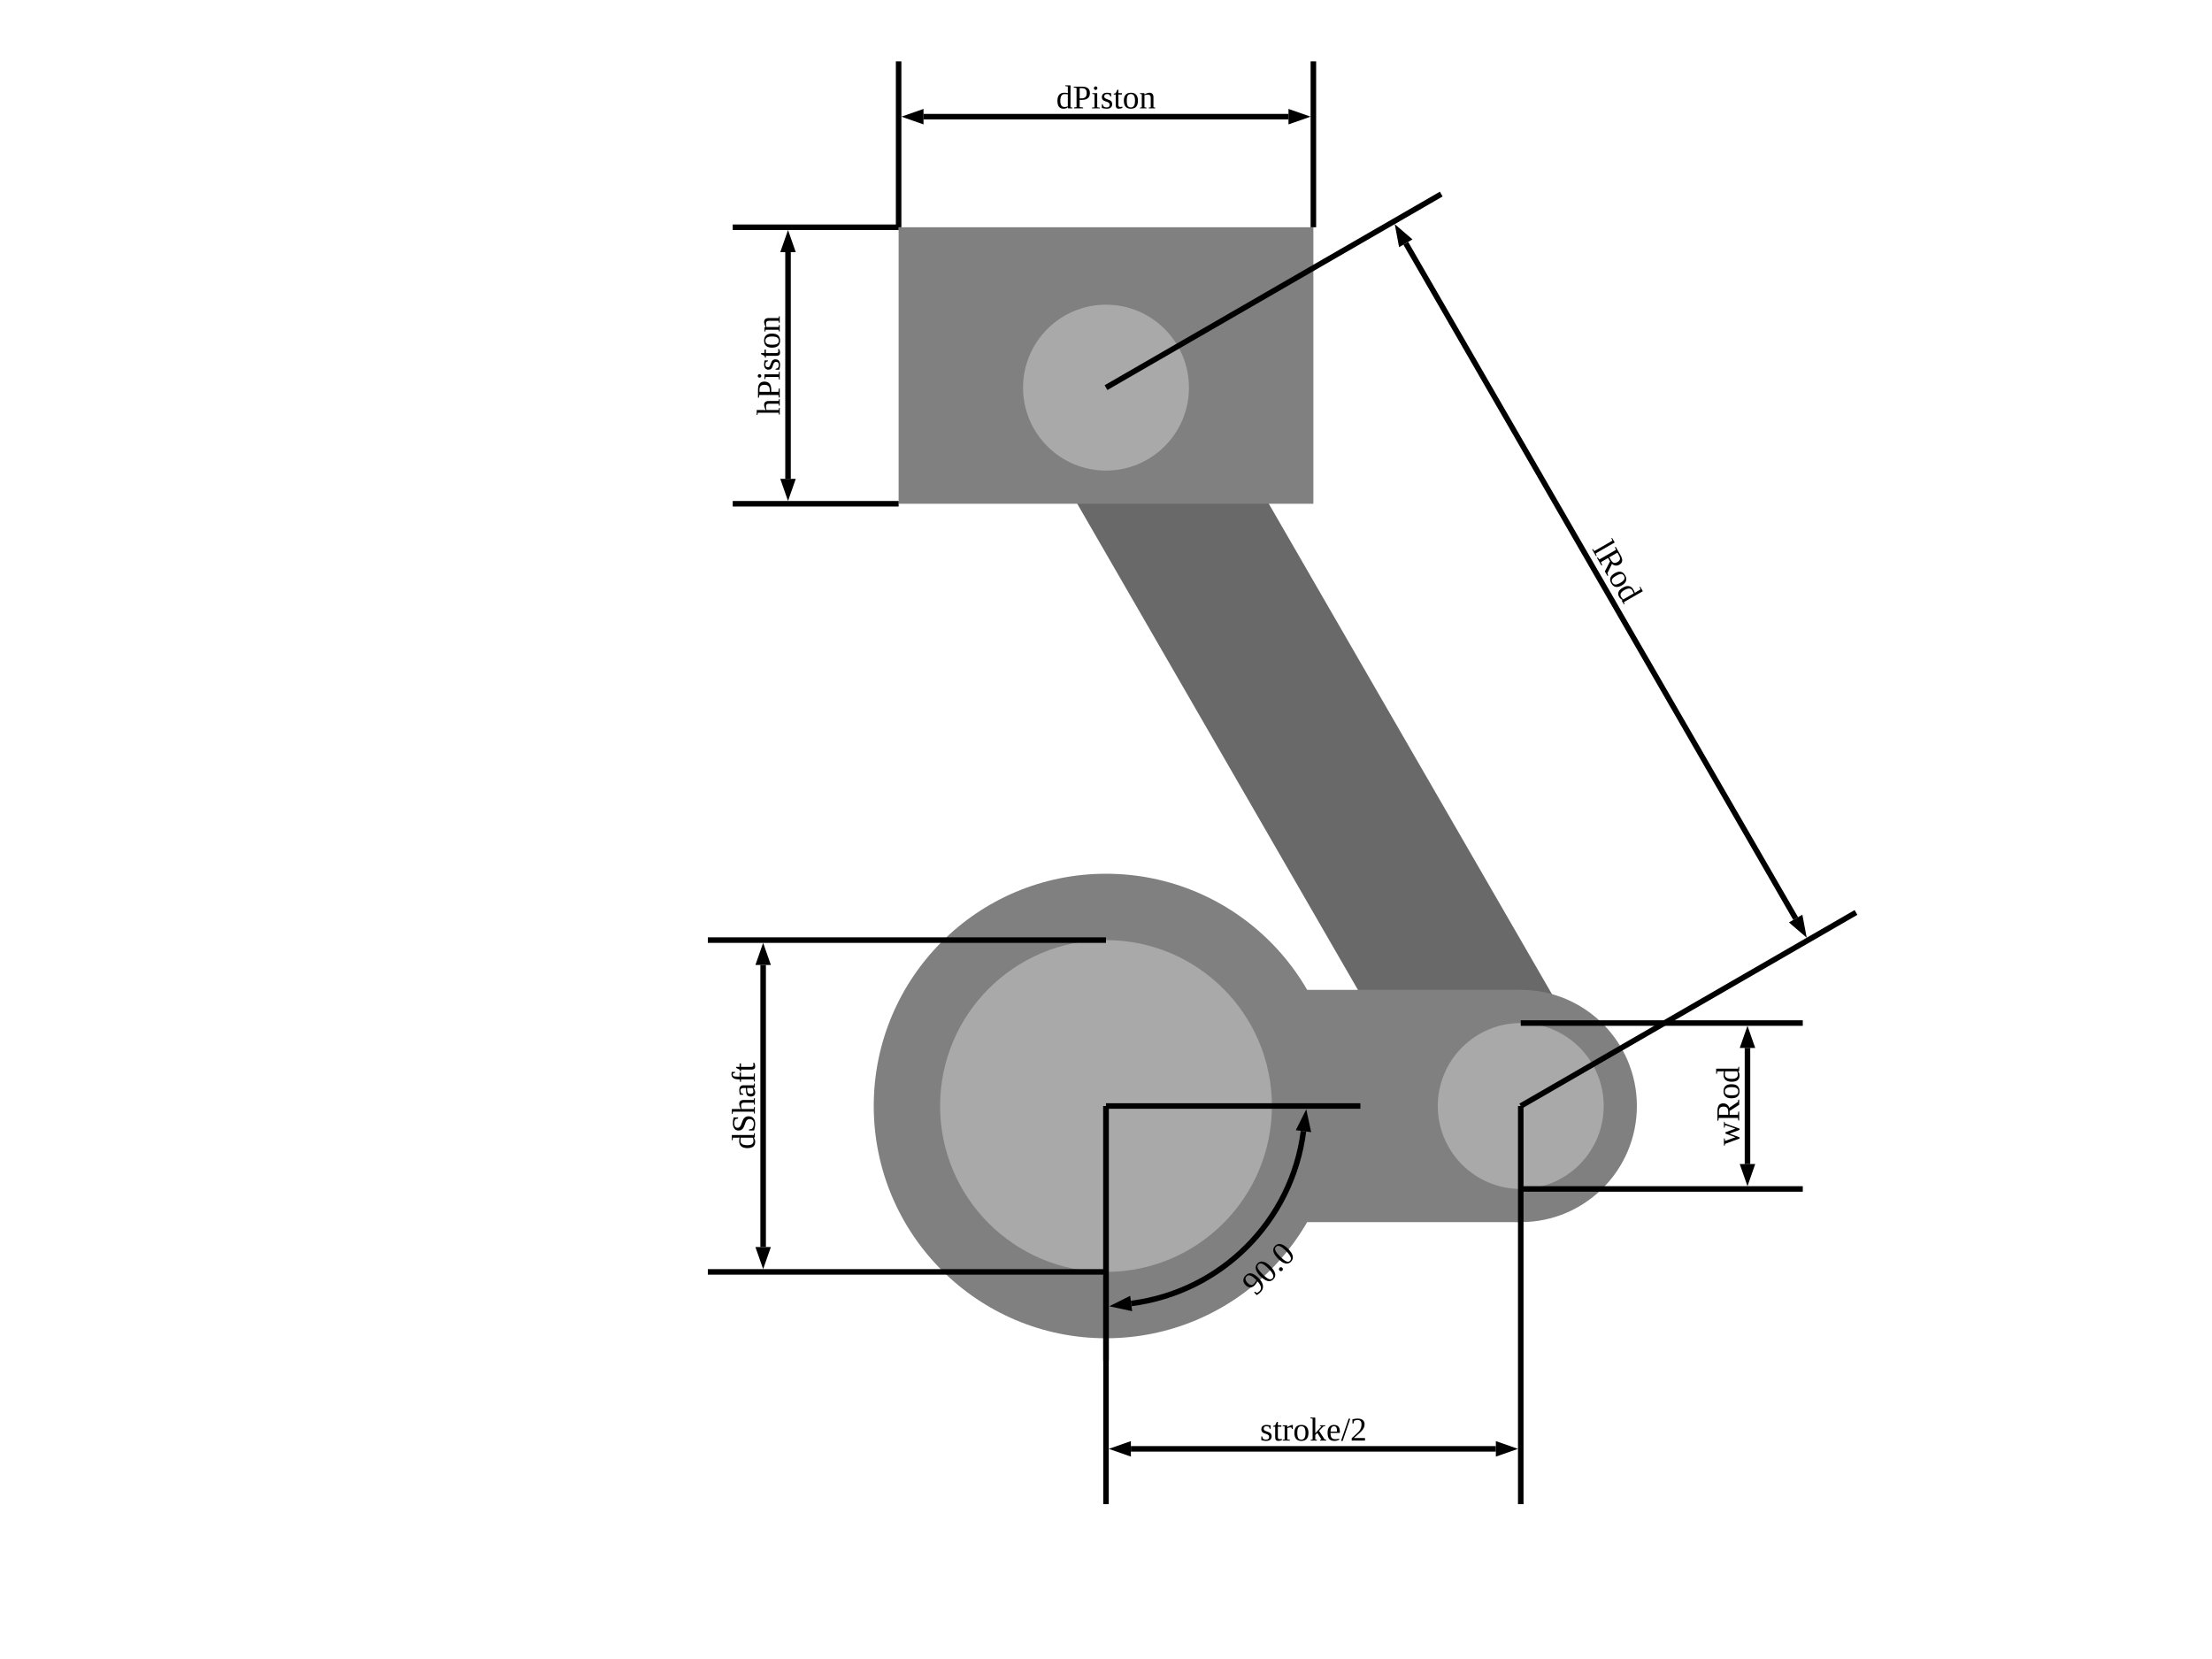
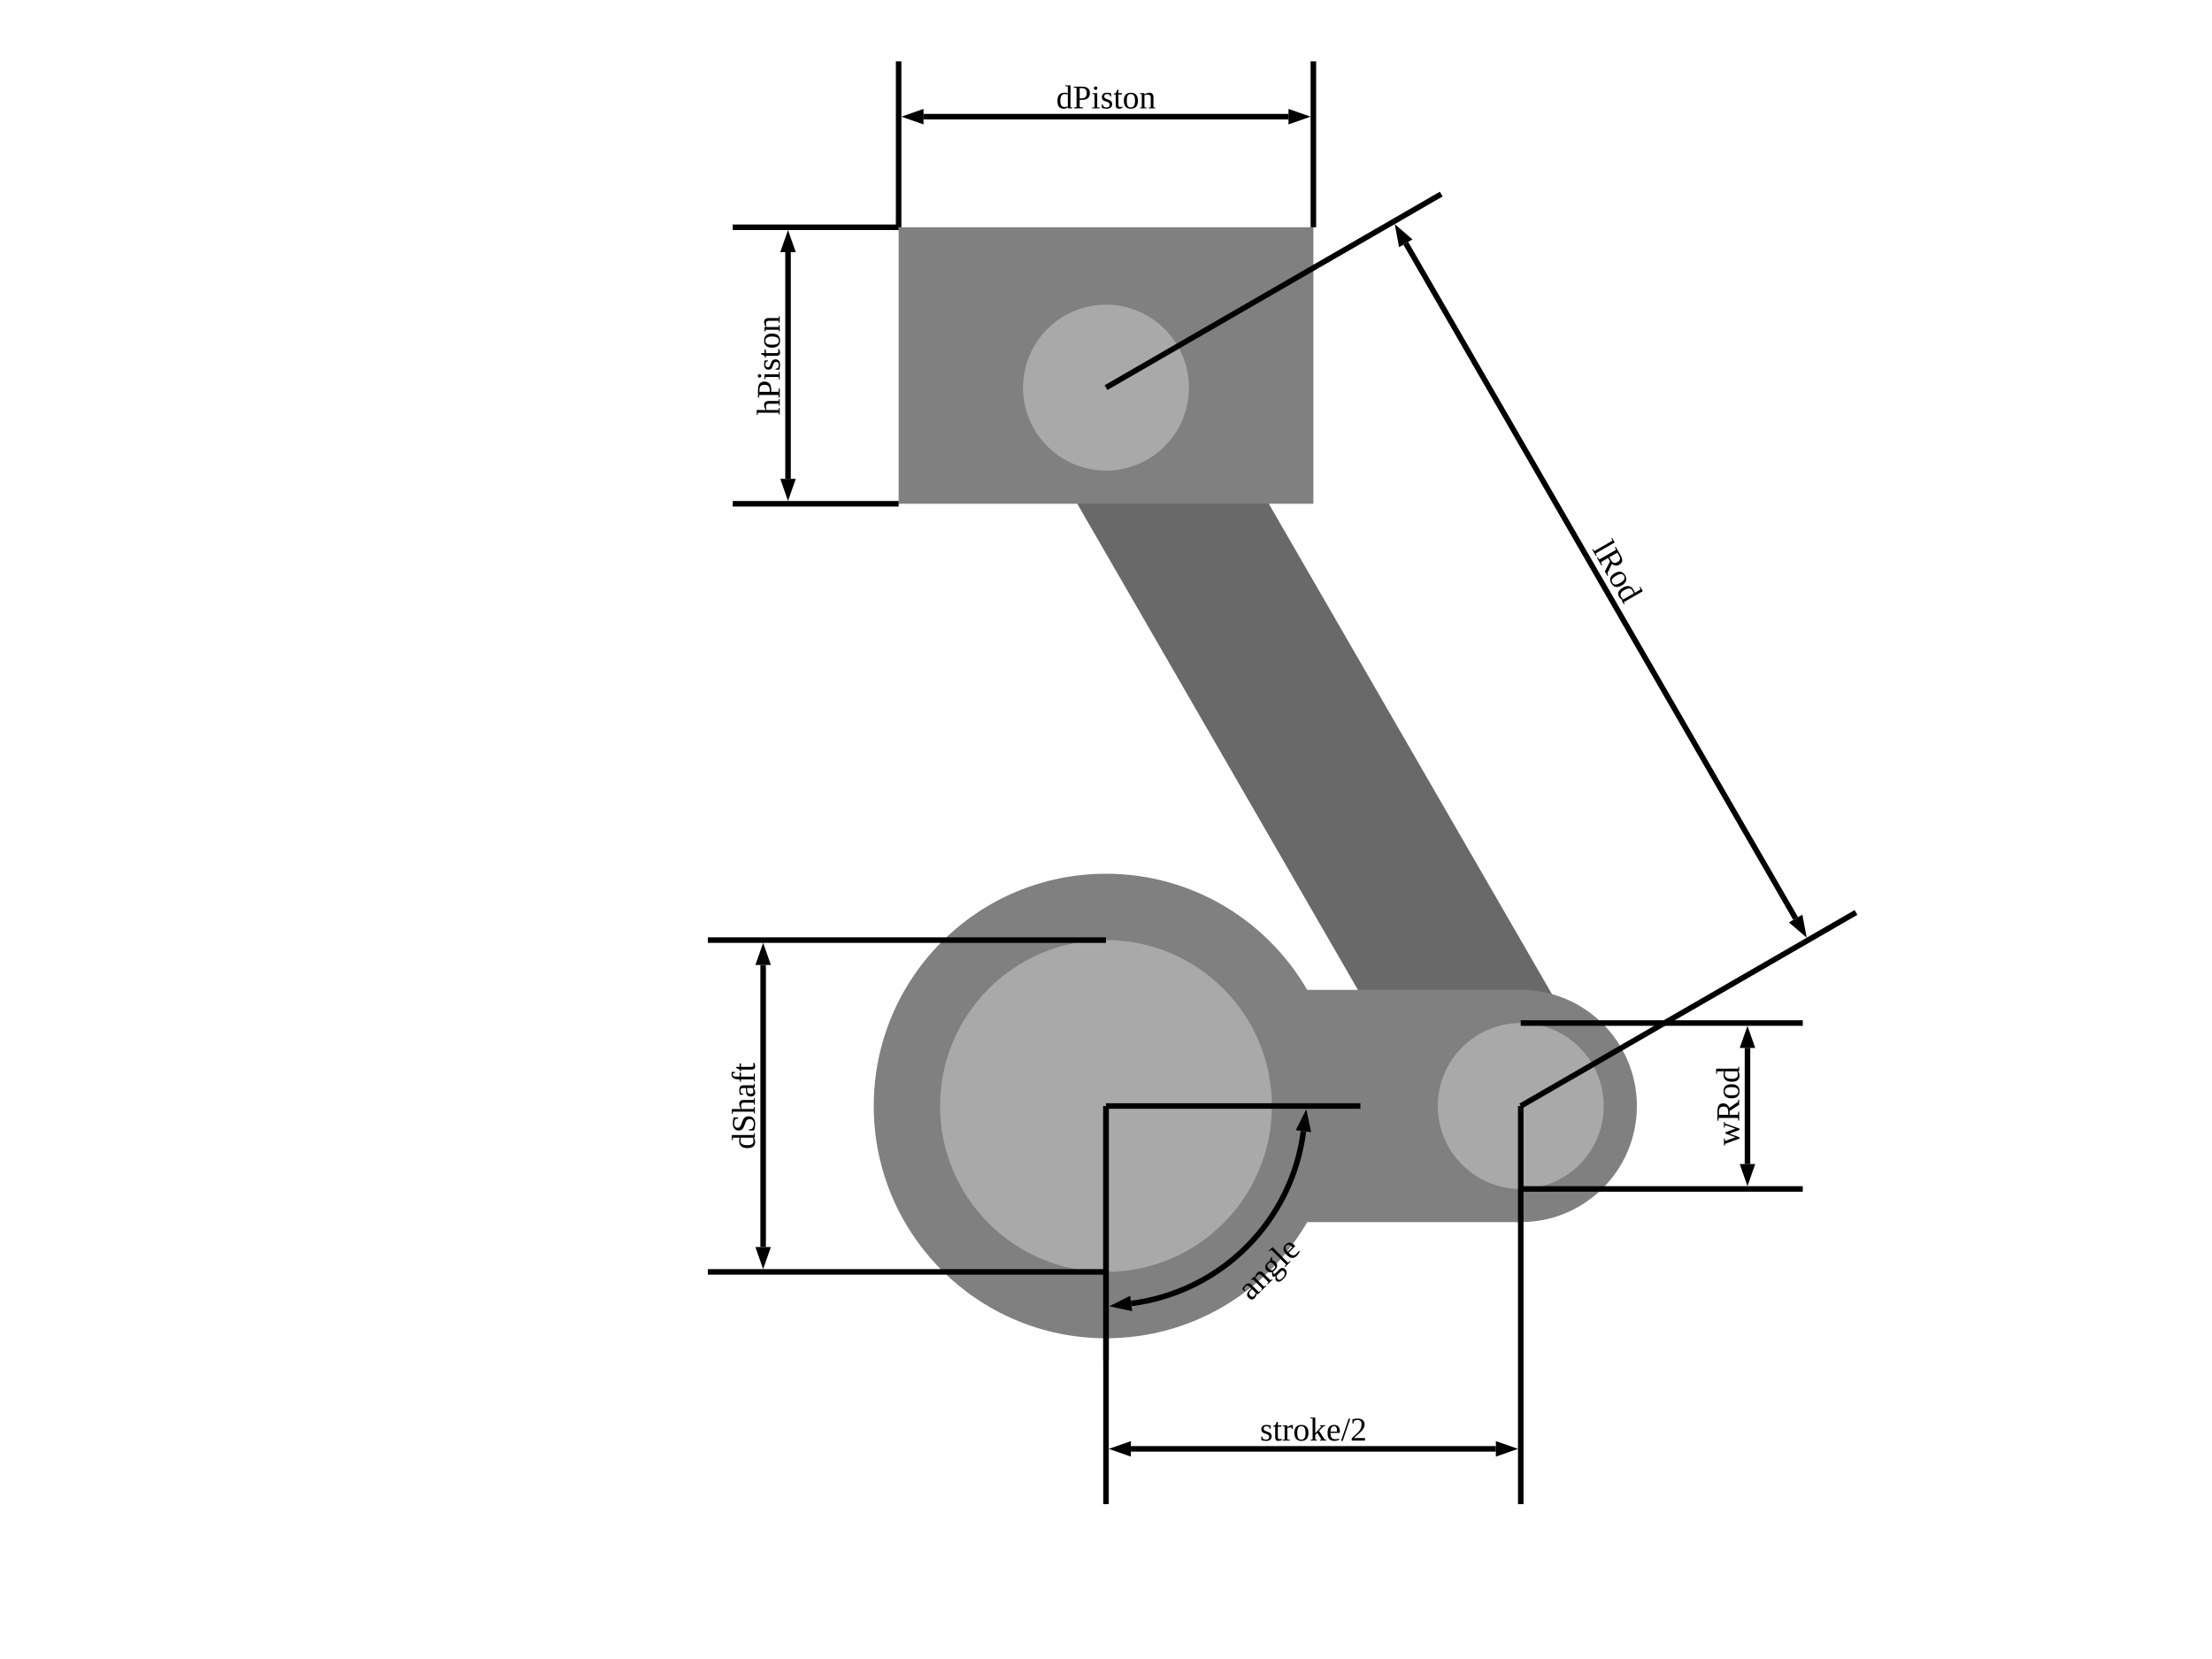
<svg xmlns="http://www.w3.org/2000/svg" width="800" height="600">
  <defs>
    <marker id="arrowDist" viewBox="0 0 10 10" refX="0" refY="5" markerWidth="4" markerHeight="4" orient="auto-start-reverse">
      <path d="M 0 1.5 L 10 5 L 0 8.5 z" />
    </marker>
  </defs>
  <rect x="550" y="370" width="300" height="60" fill="dimgray" transform="rotate(240,550,400)" />
  <rect x="325" y="82.192" width="150" height="100" fill="gray" transform="rotate(0,0,0)" />
  <circle cx="400" cy="400" r="84" fill="gray" />
  <circle cx="550" cy="400" r="42" fill="gray" />
  <rect x="400" y="358" width="150" height="84" fill="gray" transform="rotate(0,400,400)" />
  <circle cx="400" cy="400" r="60" fill="darkgray" />
  <circle cx="550" cy="400" r="30" fill="darkgray" />
  <circle cx="400" cy="140.192" r="30" fill="darkgray" />
  <line x1="400" y1="340" x2="256" y2="340" style="stroke:black;stroke-width:2" />
  <line x1="400" y1="460" x2="256" y2="460" style="stroke:black;stroke-width:2" />
  <line x1="276" y1="349" x2="276" y2="451" style="stroke:black;stroke-width:2" marker-start="url(#arrowDist)" marker-end="url(#arrowDist)" />
  <text x="273" y="400" fill="black" transform="rotate(270,273,400)" text-anchor="middle">dShaft</text>
  <line x1="550" y1="370" x2="652" y2="370" style="stroke:black;stroke-width:2" />
  <line x1="550" y1="430" x2="652" y2="430" style="stroke:black;stroke-width:2" />
  <line x1="632" y1="379" x2="632" y2="421" style="stroke:black;stroke-width:2" marker-start="url(#arrowDist)" marker-end="url(#arrowDist)" />
  <text x="629" y="400" fill="black" transform="rotate(270,629,400)" text-anchor="middle">wRod</text>
  <line x1="325" y1="82.192" x2="265" y2="82.192" style="stroke:black;stroke-width:2" />
  <line x1="325" y1="182.192" x2="265" y2="182.192" style="stroke:black;stroke-width:2" />
  <line x1="285" y1="91.192" x2="285" y2="173.192" style="stroke:black;stroke-width:2" marker-start="url(#arrowDist)" marker-end="url(#arrowDist)" />
  <text x="282" y="132.192" fill="black" transform="rotate(270,282,132.1924)" text-anchor="middle">hPiston</text>
  <line x1="325" y1="82.192" x2="325" y2="22.192" style="stroke:black;stroke-width:2" />
  <line x1="475" y1="82.192" x2="475" y2="22.192" style="stroke:black;stroke-width:2" />
  <line x1="334" y1="42.192" x2="466" y2="42.192" style="stroke:black;stroke-width:2" marker-start="url(#arrowDist)" marker-end="url(#arrowDist)" />
  <text x="400" y="39.192" fill="black" text-anchor="middle">dPiston</text>
  <line x1="550" y1="400" x2="550" y2="544" style="stroke:black;stroke-width:2" />
  <line x1="400" y1="400" x2="400" y2="544" style="stroke:black;stroke-width:2" />
  <line x1="541" y1="524" x2="409" y2="524" style="stroke:black;stroke-width:2" marker-start="url(#arrowDist)" marker-end="url(#arrowDist)" />
  <text x="475" y="521" fill="black" transform="rotate(360,475,521)" text-anchor="middle">stroke/2</text>
  <line x1="400" y1="140.192" x2="521.244" y2="70.192" style="stroke:black;stroke-width:2" />
  <line x1="550" y1="400" x2="671.244" y2="330" style="stroke:black;stroke-width:2" />
  <line x1="508.423" y1="87.987" x2="649.423" y2="332.206" style="stroke:black;stroke-width:2" marker-start="url(#arrowDist)" marker-end="url(#arrowDist)" />
  <text x="581.521" y="208.596" fill="black" transform="rotate(60,581.5211,208.5962)" text-anchor="middle">lRod</text>
  <line x1="400" y1="400" x2="492" y2="400" style="stroke:black;stroke-width:2" />
  <line x1="400" y1="400" x2="400" y2="492" style="stroke:black;stroke-width:2" />
  <path d=" M 472.414 409.23 A 73 73 0 0 1 409.23 472.414 L 408.977 470.43 A 71 71 0 0 0 470.43 408.977 Z" style="fill:black" />
  <path d=" M 471.422 409.103 A 72 72 0 0 1 409.103 471.422" fill="transparent" stroke-width="2" marker-start="url(#arrowDist)" marker-end="url(#arrowDist)" />
-   <text x="461.518" y="461.518" fill="black" transform="rotate(315,461.5183,461.5183)" text-anchor="middle">90.0</text>
+   <text x="461.518" y="461.518" fill="black" transform="rotate(315,461.5183,461.5183)" text-anchor="middle">angle</text>
</svg>
